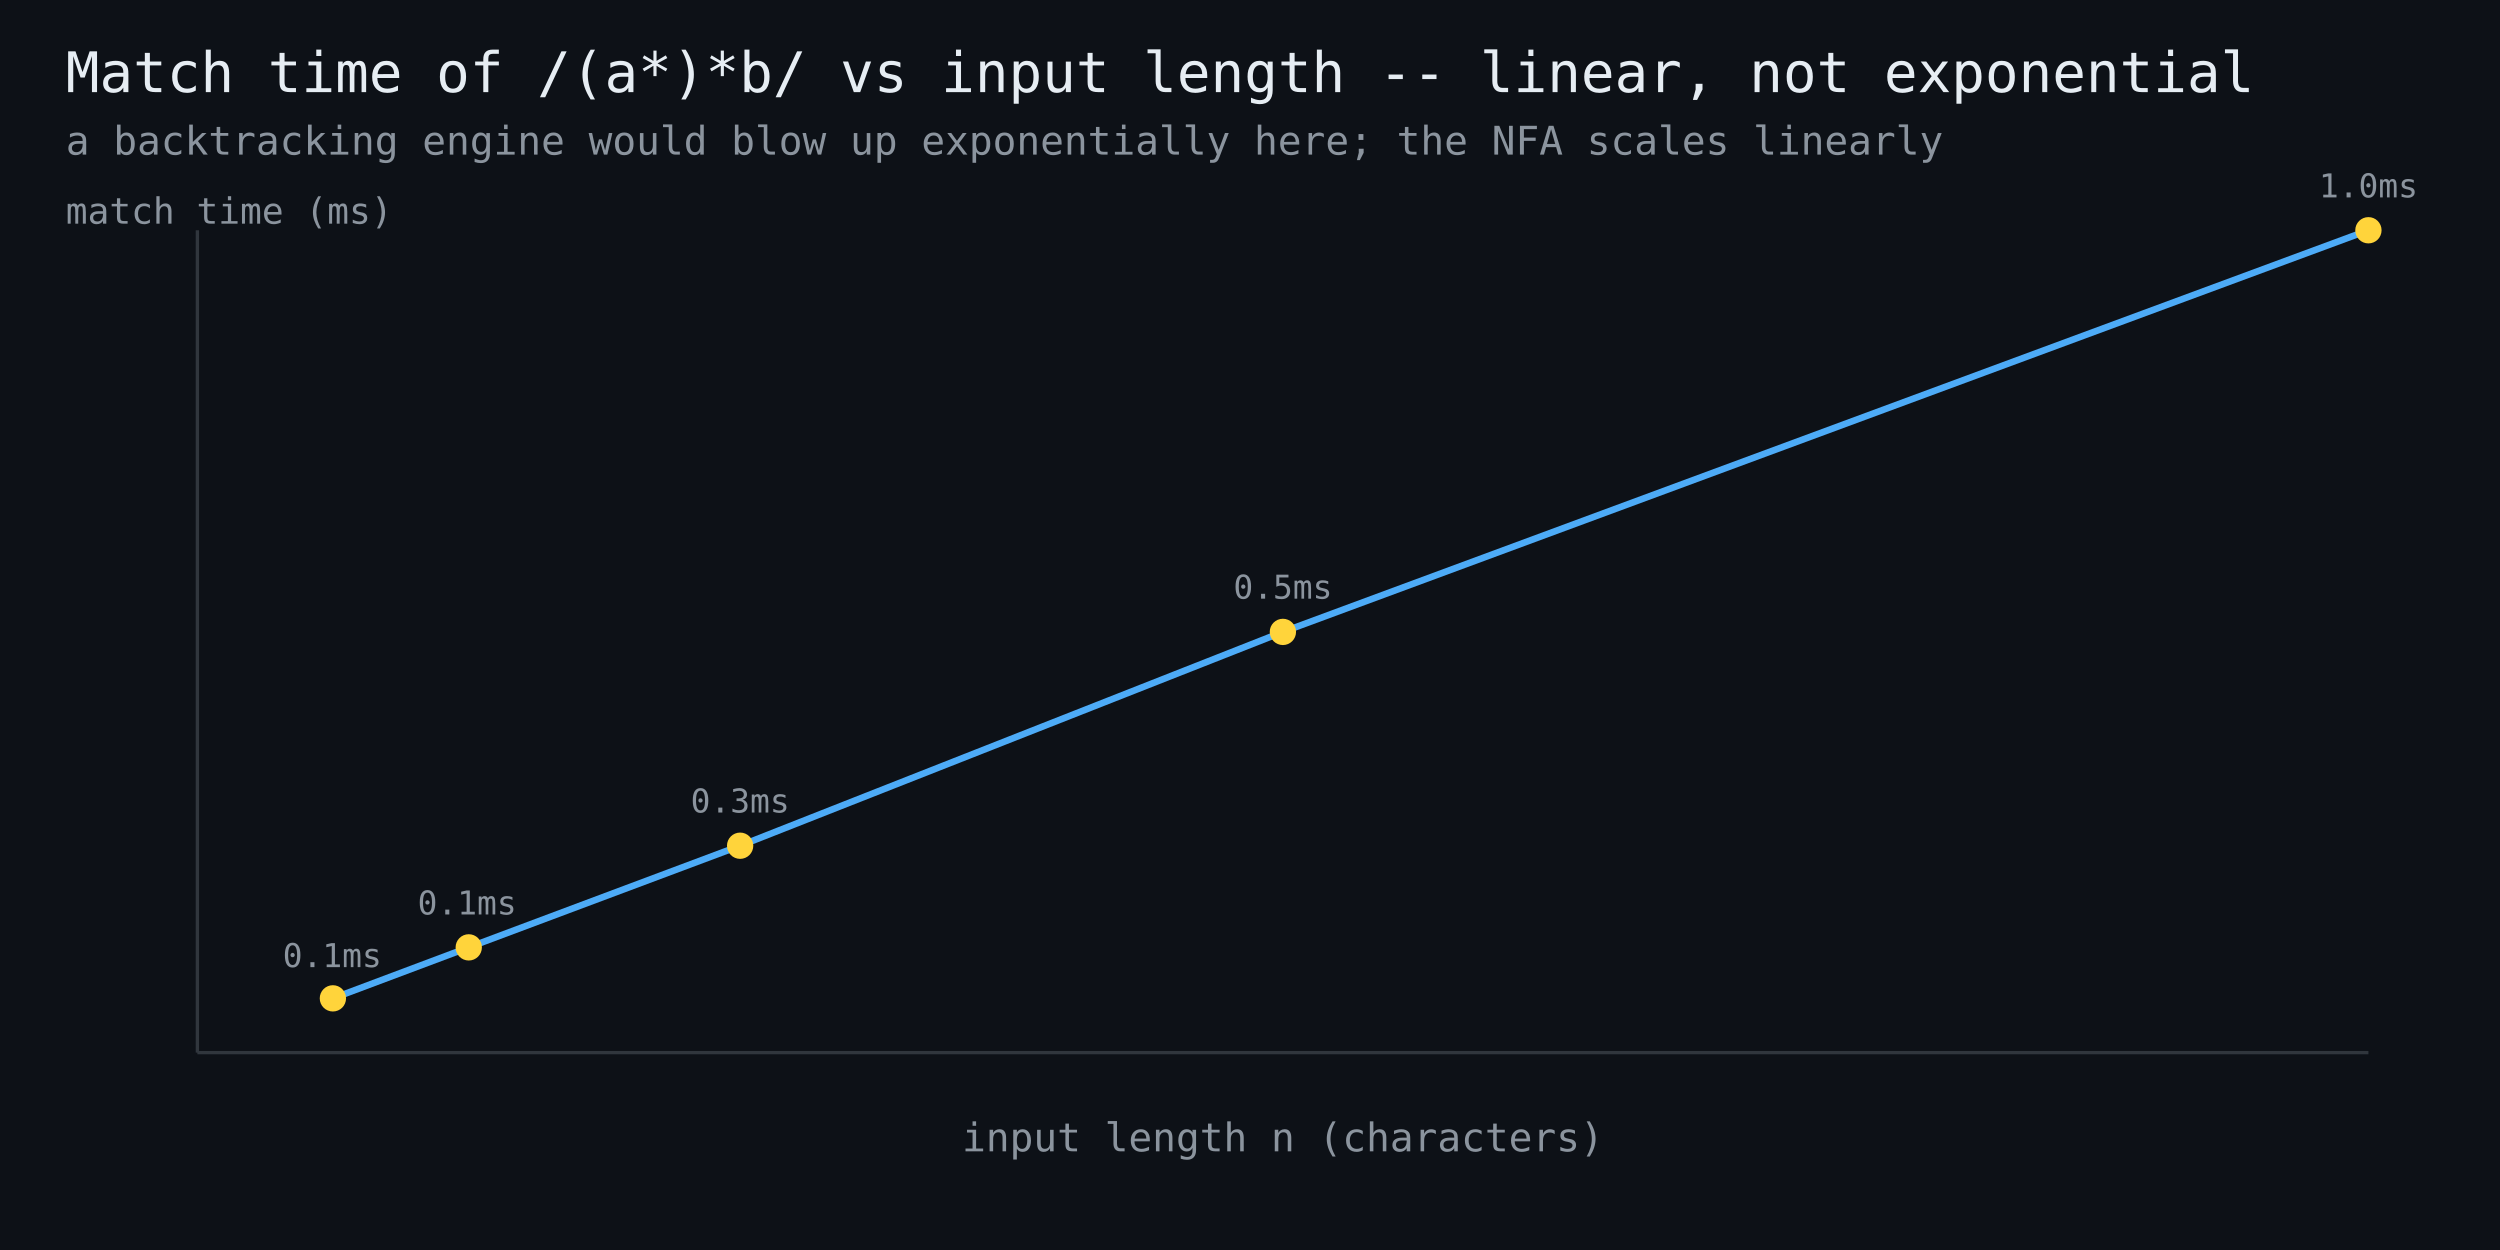
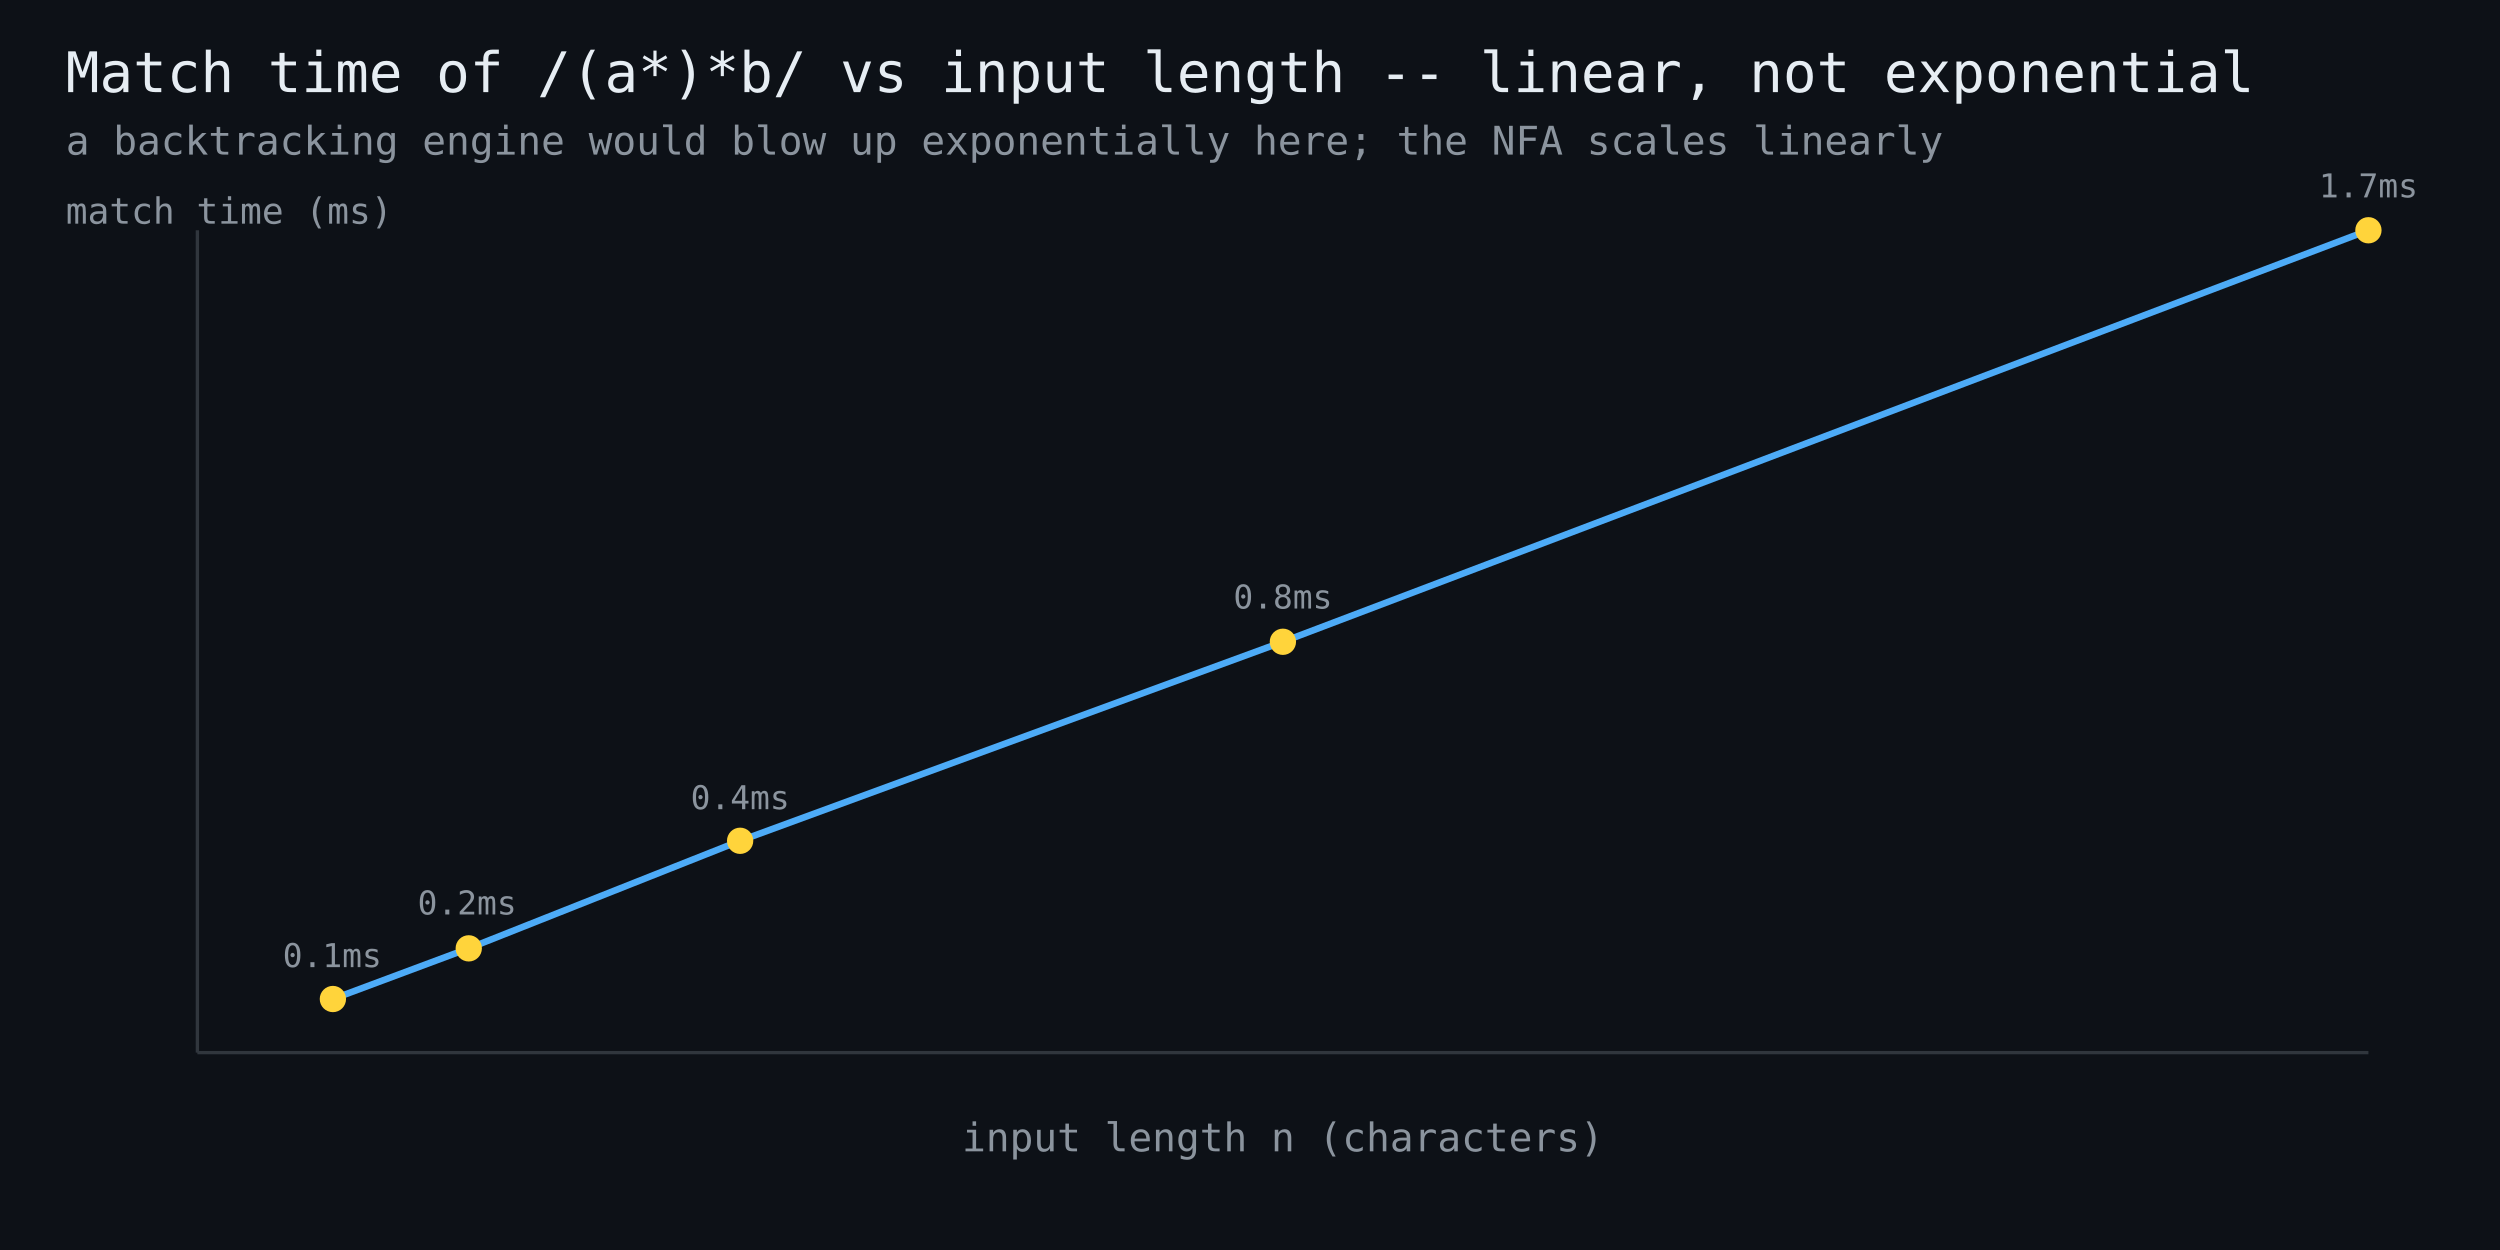
<svg xmlns="http://www.w3.org/2000/svg" width="760" height="380" viewBox="0 0 760 380" font-family="monospace">
  <rect width="760" height="380" fill="#0d1117" />
  <text x="20" y="28" fill="#e6edf3" font-size="17">Match time of /(a*)*b/ vs input length -- linear, not exponential</text>
  <text x="20" y="47" fill="#8b949e" font-size="12">a backtracking engine would blow up exponentially here; the NFA scales linearly</text>
  <line x1="60" y1="320" x2="720" y2="320" stroke="#30363d" stroke-width="1" />
  <line x1="60" y1="320" x2="60" y2="70" stroke="#30363d" stroke-width="1" />
-   <polyline points="101.2,303.5 142.5,288.0 225.0,257.1 390.0,192.1 720.0,70.0" fill="none" stroke="#4dabf7" stroke-width="2" />
-   <circle cx="101.2" cy="303.5" r="4" fill="#ffd43b" />
+   <polyline points="101.2,303.7 142.5,288.3 225.0,255.6 390.0,195.1 720.0,70.0" fill="none" stroke="#4dabf7" stroke-width="2" />
+   <circle cx="101.2" cy="303.7" r="4" fill="#ffd43b" />
  <text x="101" y="294" fill="#8b949e" font-size="10" text-anchor="middle">0.1ms</text>
-   <circle cx="142.5" cy="288.0" r="4" fill="#ffd43b" />
-   <text x="142" y="278" fill="#8b949e" font-size="10" text-anchor="middle">0.1ms</text>
-   <circle cx="225.0" cy="257.1" r="4" fill="#ffd43b" />
-   <text x="225" y="247" fill="#8b949e" font-size="10" text-anchor="middle">0.3ms</text>
-   <circle cx="390.0" cy="192.1" r="4" fill="#ffd43b" />
-   <text x="390" y="182" fill="#8b949e" font-size="10" text-anchor="middle">0.5ms</text>
+   <circle cx="142.5" cy="288.3" r="4" fill="#ffd43b" />
+   <text x="142" y="278" fill="#8b949e" font-size="10" text-anchor="middle">0.2ms</text>
+   <circle cx="225.0" cy="255.6" r="4" fill="#ffd43b" />
+   <text x="225" y="246" fill="#8b949e" font-size="10" text-anchor="middle">0.4ms</text>
+   <circle cx="390.0" cy="195.1" r="4" fill="#ffd43b" />
+   <text x="390" y="185" fill="#8b949e" font-size="10" text-anchor="middle">0.8ms</text>
  <circle cx="720.0" cy="70.0" r="4" fill="#ffd43b" />
-   <text x="720" y="60" fill="#8b949e" font-size="10" text-anchor="middle">1.0ms</text>
+   <text x="720" y="60" fill="#8b949e" font-size="10" text-anchor="middle">1.7ms</text>
  <text x="390" y="350" fill="#8b949e" font-size="12" text-anchor="middle">input length n (characters)</text>
  <text x="20" y="68" fill="#8b949e" font-size="11">match time (ms)</text>
</svg>
